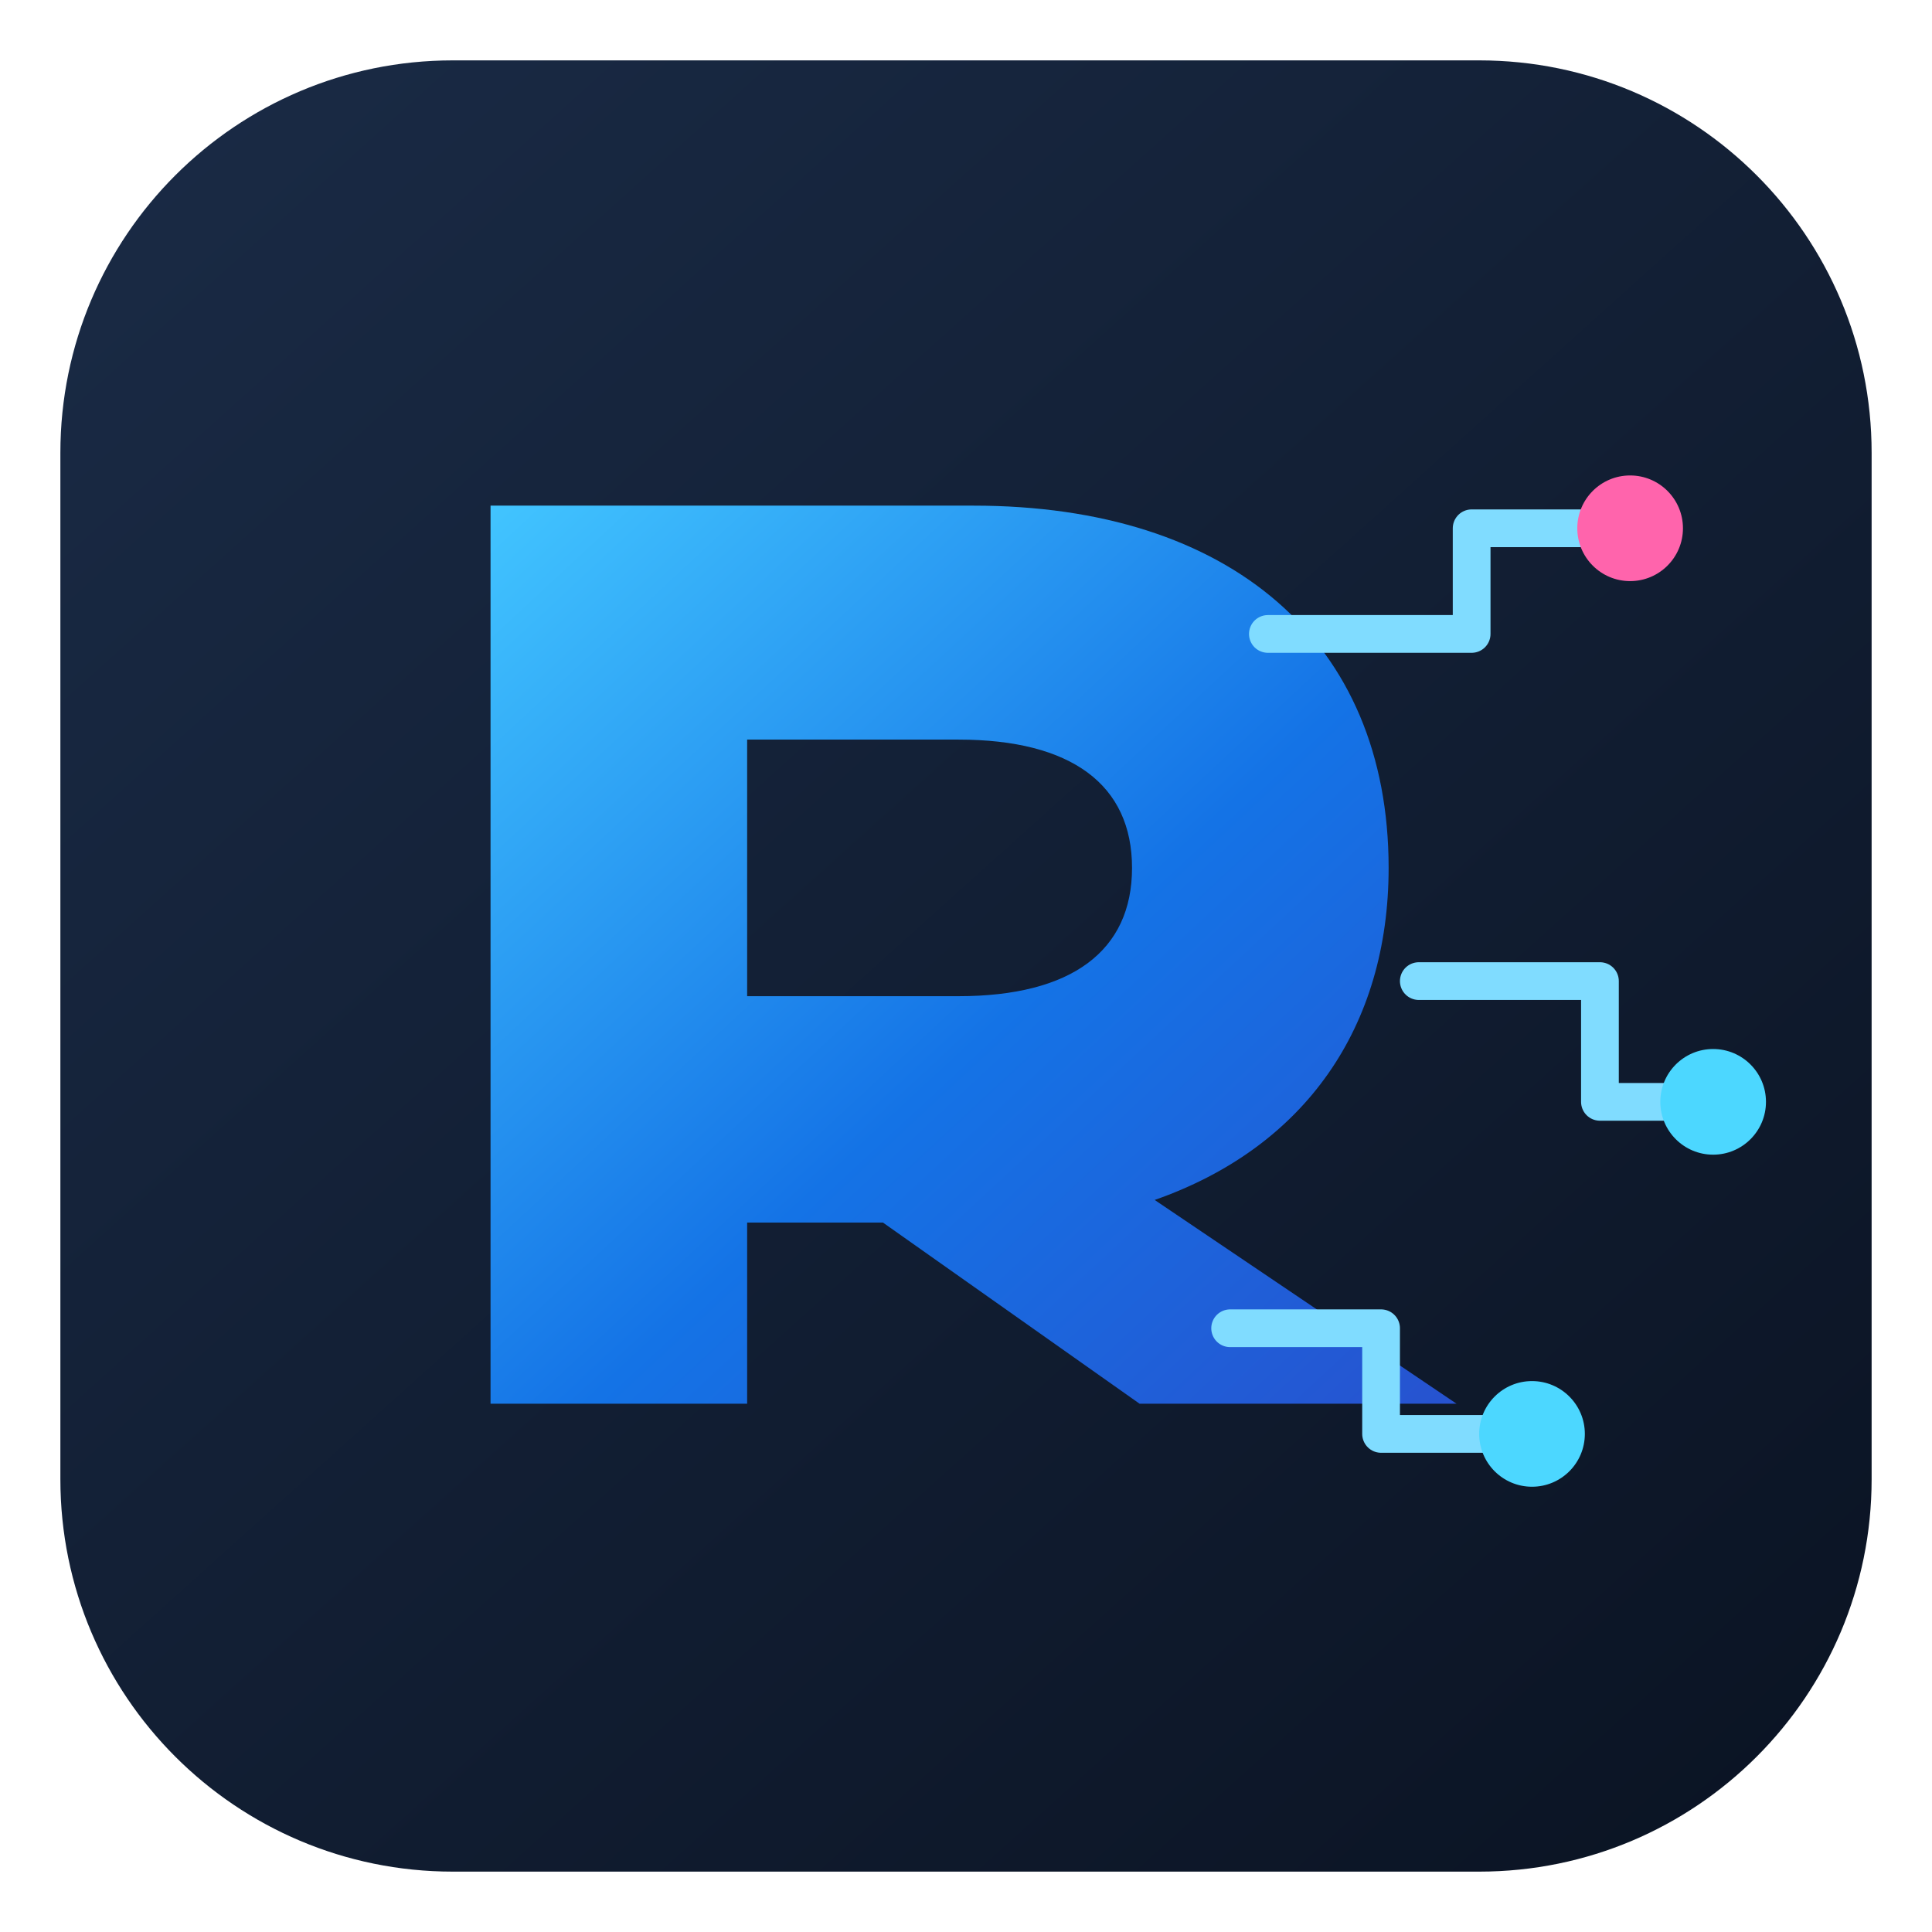
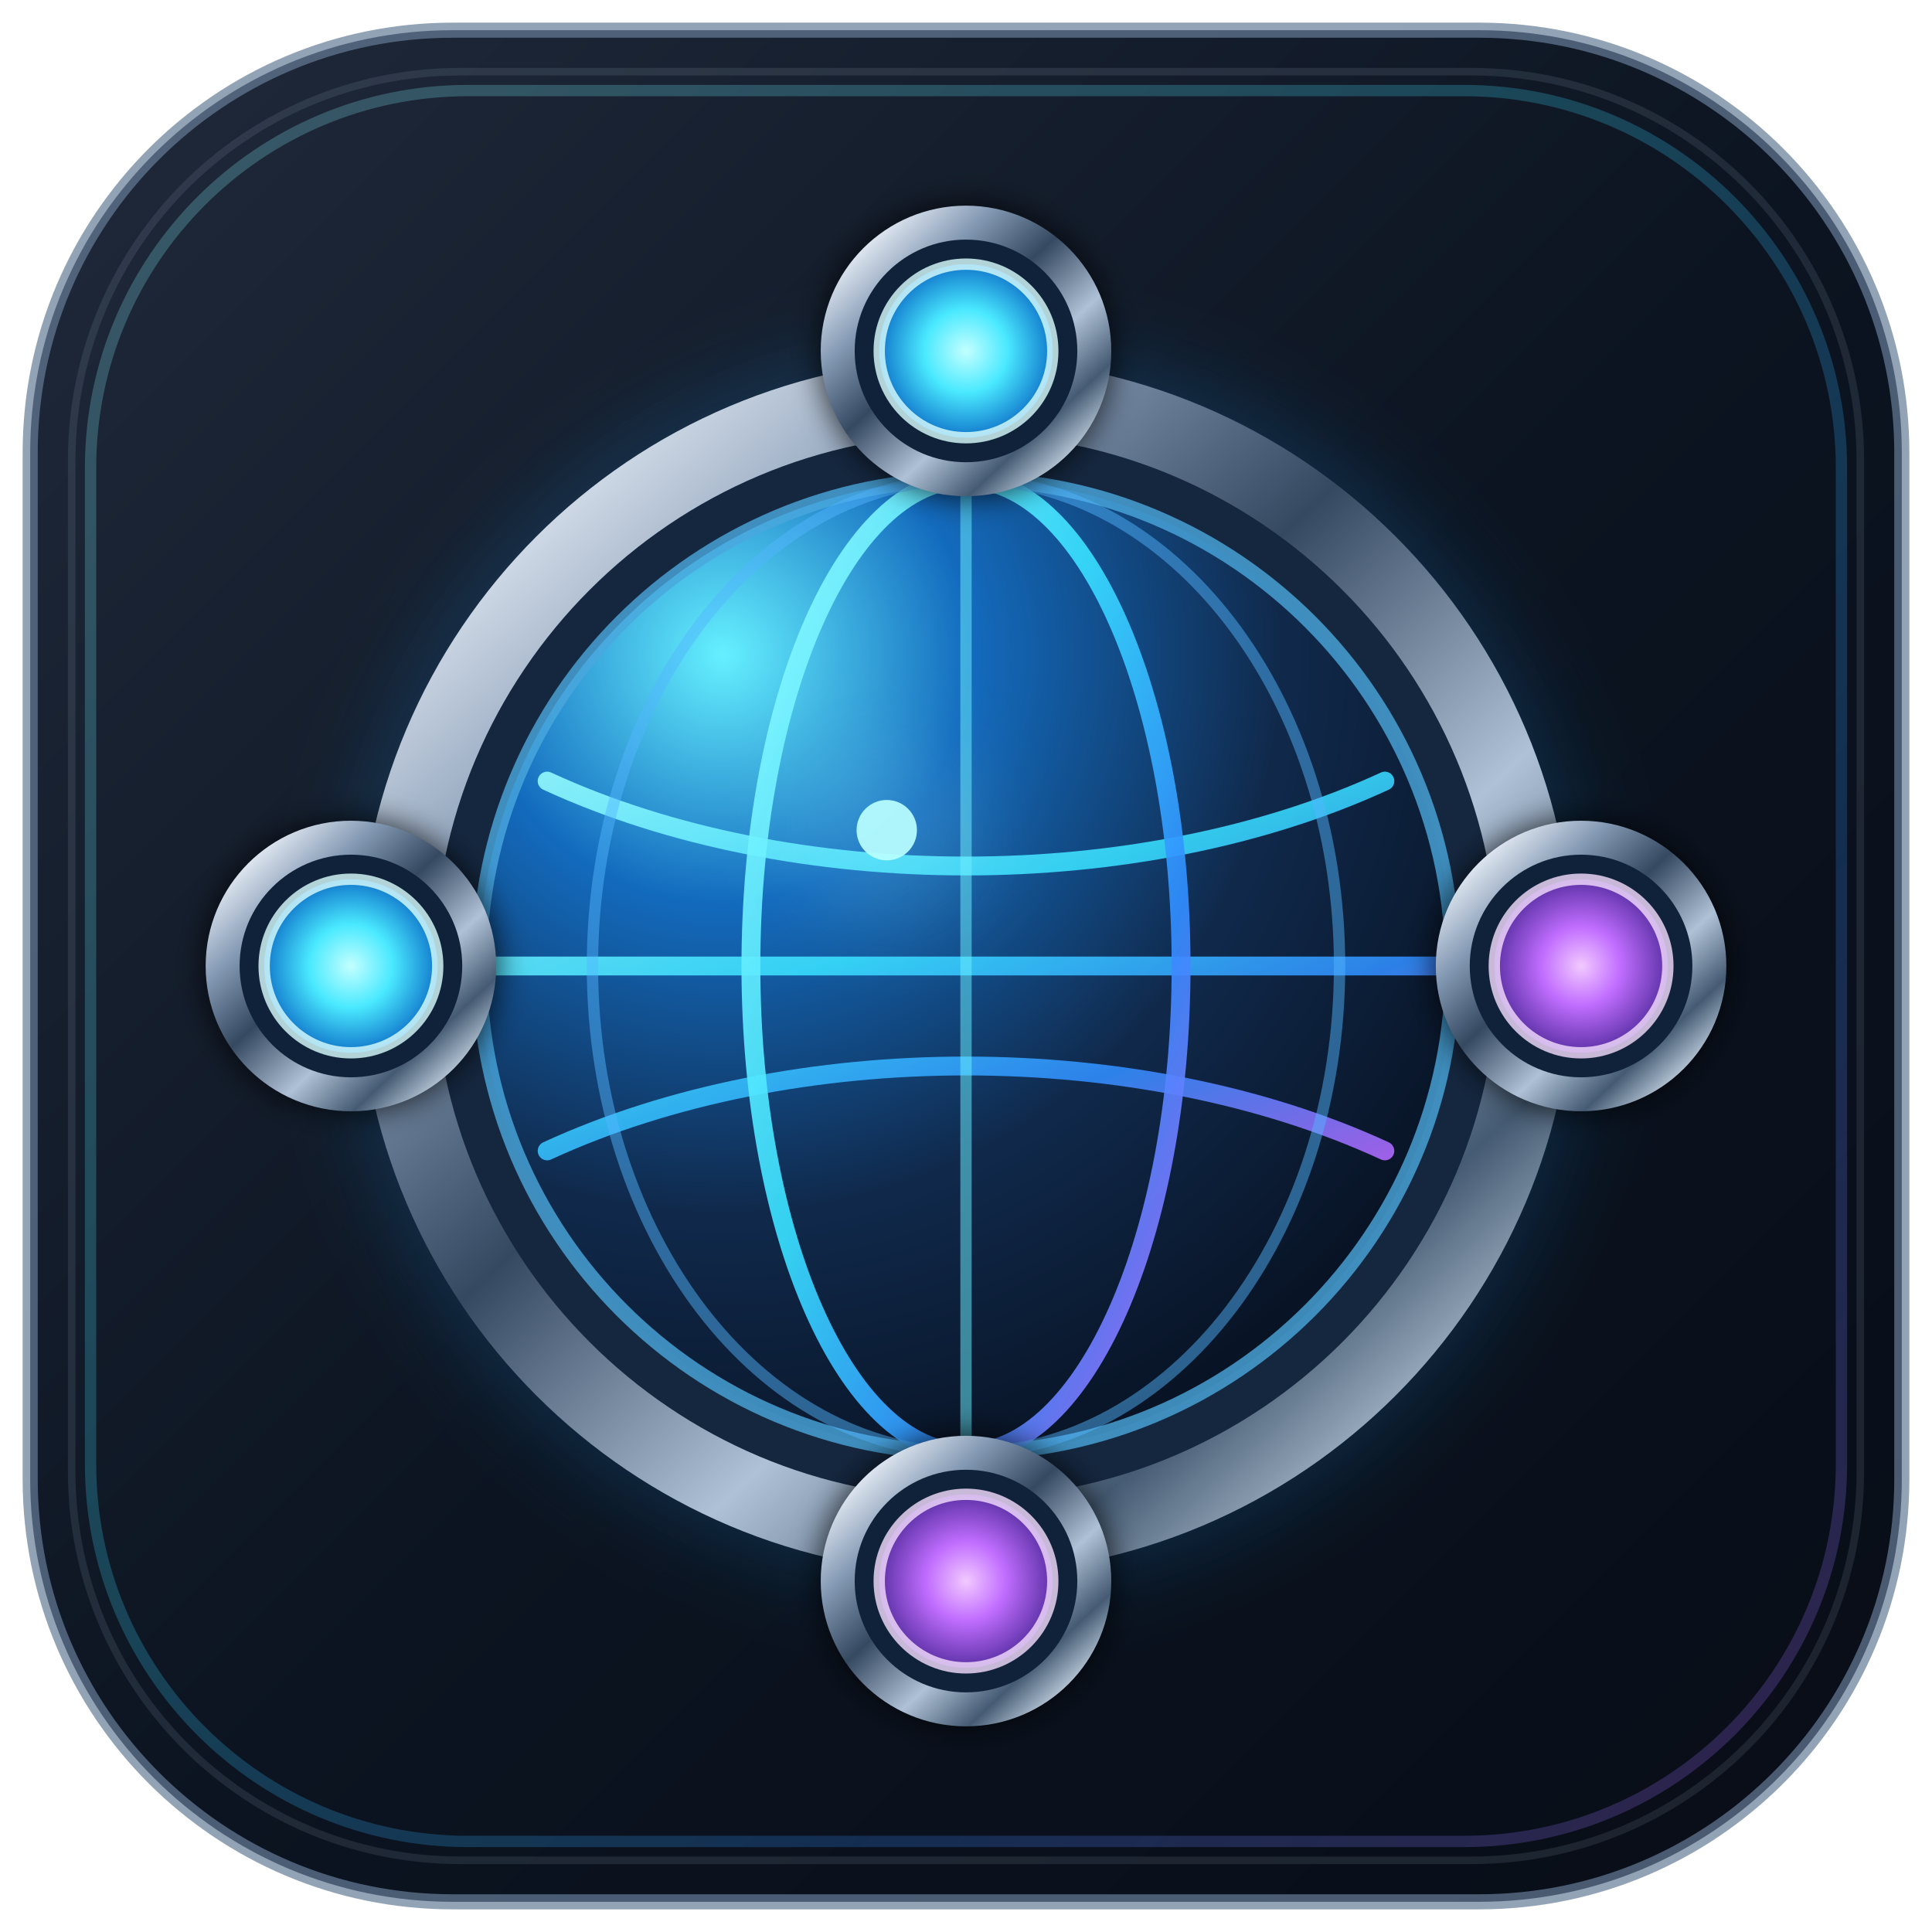
- <svg xmlns="http://www.w3.org/2000/svg" width="256" height="256" viewBox="0 0 256 256">
+ <svg xmlns="http://www.w3.org/2000/svg" width="512" height="512" viewBox="0 0 512 512" role="img" aria-labelledby="title desc">
  <defs>
-     <linearGradient id="g" x1="0" y1="0" x2="1" y2="1">
-       <stop offset="0" stop-color="#42C5FF" />
-       <stop offset=".55" stop-color="#1473E6" />
-       <stop offset="1" stop-color="#2752CF" />
+     <linearGradient id="bg" x1="0" y1="0" x2="1" y2="1">
+       <stop stop-color="#202A3B" />
+       <stop offset=".52" stop-color="#0C1421" />
+       <stop offset="1" stop-color="#080D17" />
    </linearGradient>
-     <linearGradient id="bg" x1="0" y1="0" x2=".9" y2="1">
-       <stop offset="0" stop-color="#1A2B46" />
-       <stop offset="1" stop-color="#0B1424" />
+     <linearGradient id="metal" x1=".08" y1=".05" x2=".92" y2=".95">
+       <stop stop-color="#F0F5FC" />
+       <stop offset=".22" stop-color="#869BB5" />
+       <stop offset=".43" stop-color="#354961" />
+       <stop offset=".66" stop-color="#AFC1D6" />
+       <stop offset=".84" stop-color="#455B73" />
+       <stop offset="1" stop-color="#D4E2F0" />
    </linearGradient>
+     <linearGradient id="cyan" x1="0" y1="0" x2="1" y2="1">
+       <stop stop-color="#9BFFFF" />
+       <stop offset=".43" stop-color="#38DFFF" />
+       <stop offset=".72" stop-color="#318DFF" />
+       <stop offset="1" stop-color="#BE66FF" />
+     </linearGradient>
+     <radialGradient id="orb" cx=".25" cy=".18" r=".94">
+       <stop stop-color="#65F0FF" />
+       <stop offset=".27" stop-color="#136BBE" />
+       <stop offset=".61" stop-color="#10294B" />
+       <stop offset="1" stop-color="#07101F" />
+     </radialGradient>
+     <radialGradient id="nodeC">
+       <stop stop-color="#C2FFFF" />
+       <stop offset=".48" stop-color="#4AE9FF" />
+       <stop offset="1" stop-color="#1178CC" />
+     </radialGradient>
+     <radialGradient id="nodeV">
+       <stop stop-color="#F2C9FF" />
+       <stop offset=".45" stop-color="#C16EFF" />
+       <stop offset="1" stop-color="#5D31A7" />
+     </radialGradient>
+     <filter id="glow" x="-60%" y="-60%" width="220%" height="220%">
+       <feGaussianBlur stdDeviation="10" />
+     </filter>
+     <filter id="shadow" x="-30%" y="-30%" width="160%" height="160%">
+       <feGaussianBlur stdDeviation="4" />
+     </filter>
  </defs>
-   <rect x="8" y="8" width="240" height="240" rx="52" fill="url(#bg)" />
-   <path d="M65 186V67h64c34 0 55 18 55 48 0 21-11 37-31 44l40 27h-42l-34-24H99v24zm34-54h28c15 0 23-6 23-17s-8-17-23-17H99z" fill="url(#g)" />
-   <path d="M168 84h27V70h19M188 130h24v16h15M163 176h20v14h20" fill="none" stroke="#80DCFF" stroke-width="5" stroke-linecap="round" stroke-linejoin="round" />
-   <circle cx="216" cy="70" r="7" fill="#FF64AC" />
-   <circle cx="227" cy="146" r="7" fill="#4CD7FF" />
-   <circle cx="203" cy="190" r="7" fill="#4CD7FF" />
+   <rect x="8" y="8" width="496" height="496" rx="112" fill="url(#bg)" stroke="#667C98" stroke-opacity=".7" stroke-width="4" />
+   <rect x="19" y="19" width="474" height="474" rx="103" fill="none" stroke="#D5E8FF" stroke-opacity=".1" stroke-width="2" />
+   <rect x="24" y="24" width="464" height="464" rx="100" fill="none" stroke="url(#cyan)" stroke-opacity=".23" stroke-width="3" />
+   <circle cx="256" cy="256" r="166" fill="#1685D4" opacity=".2" filter="url(#glow)" />
+   <circle cx="256" cy="256" r="151" fill="#15273F" stroke="url(#metal)" stroke-width="20" />
+   <circle cx="256" cy="256" r="129" fill="url(#orb)" stroke="#4AA7DD" stroke-opacity=".8" stroke-width="4" />
+   <path d="M127 256H385 M145 207C210 237 302 237 367 207 M145 305C210 275 302 275 367 305" fill="none" stroke="url(#cyan)" stroke-width="5" stroke-linecap="round" opacity=".88" />
+   <ellipse cx="256" cy="256" rx="57" ry="129" fill="none" stroke="url(#cyan)" stroke-width="5" opacity=".92" />
+   <ellipse cx="256" cy="256" rx="99" ry="129" fill="none" stroke="#53B5FF" stroke-opacity=".48" stroke-width="3" />
+   <path d="M256 127V385" stroke="#6AEFFF" stroke-opacity=".52" stroke-width="3" />
+   <path d="M255 96V112 M416 256H400 M256 416V400 M96 256H112" stroke="url(#metal)" stroke-width="10" stroke-linecap="round" />
+   <g filter="url(#shadow)" opacity=".72">
+     <circle cx="256" cy="93" r="39" fill="#000" />
+     <circle cx="419" cy="256" r="39" fill="#000" />
+     <circle cx="256" cy="419" r="39" fill="#000" />
+     <circle cx="93" cy="256" r="39" fill="#000" />
+   </g>
+   <g stroke="url(#metal)" stroke-width="9">
+     <circle cx="256" cy="93" r="34" fill="#102239" />
+     <circle cx="419" cy="256" r="34" fill="#102239" />
+     <circle cx="256" cy="419" r="34" fill="#102239" />
+     <circle cx="93" cy="256" r="34" fill="#102239" />
+   </g>
+   <circle cx="256" cy="93" r="23" fill="url(#nodeC)" stroke="#DBFFFF" stroke-opacity=".8" stroke-width="3" />
+   <circle cx="419" cy="256" r="23" fill="url(#nodeV)" stroke="#F5DEFF" stroke-opacity=".8" stroke-width="3" />
+   <circle cx="256" cy="419" r="23" fill="url(#nodeV)" stroke="#F5DEFF" stroke-opacity=".8" stroke-width="3" />
+   <circle cx="93" cy="256" r="23" fill="url(#nodeC)" stroke="#DBFFFF" stroke-opacity=".8" stroke-width="3" />
+   <circle cx="235" cy="220" r="25" fill="#A8FFFF" opacity=".14" filter="url(#glow)" />
+   <circle cx="235" cy="220" r="8" fill="#B8FFFF" opacity=".92" />
</svg>
